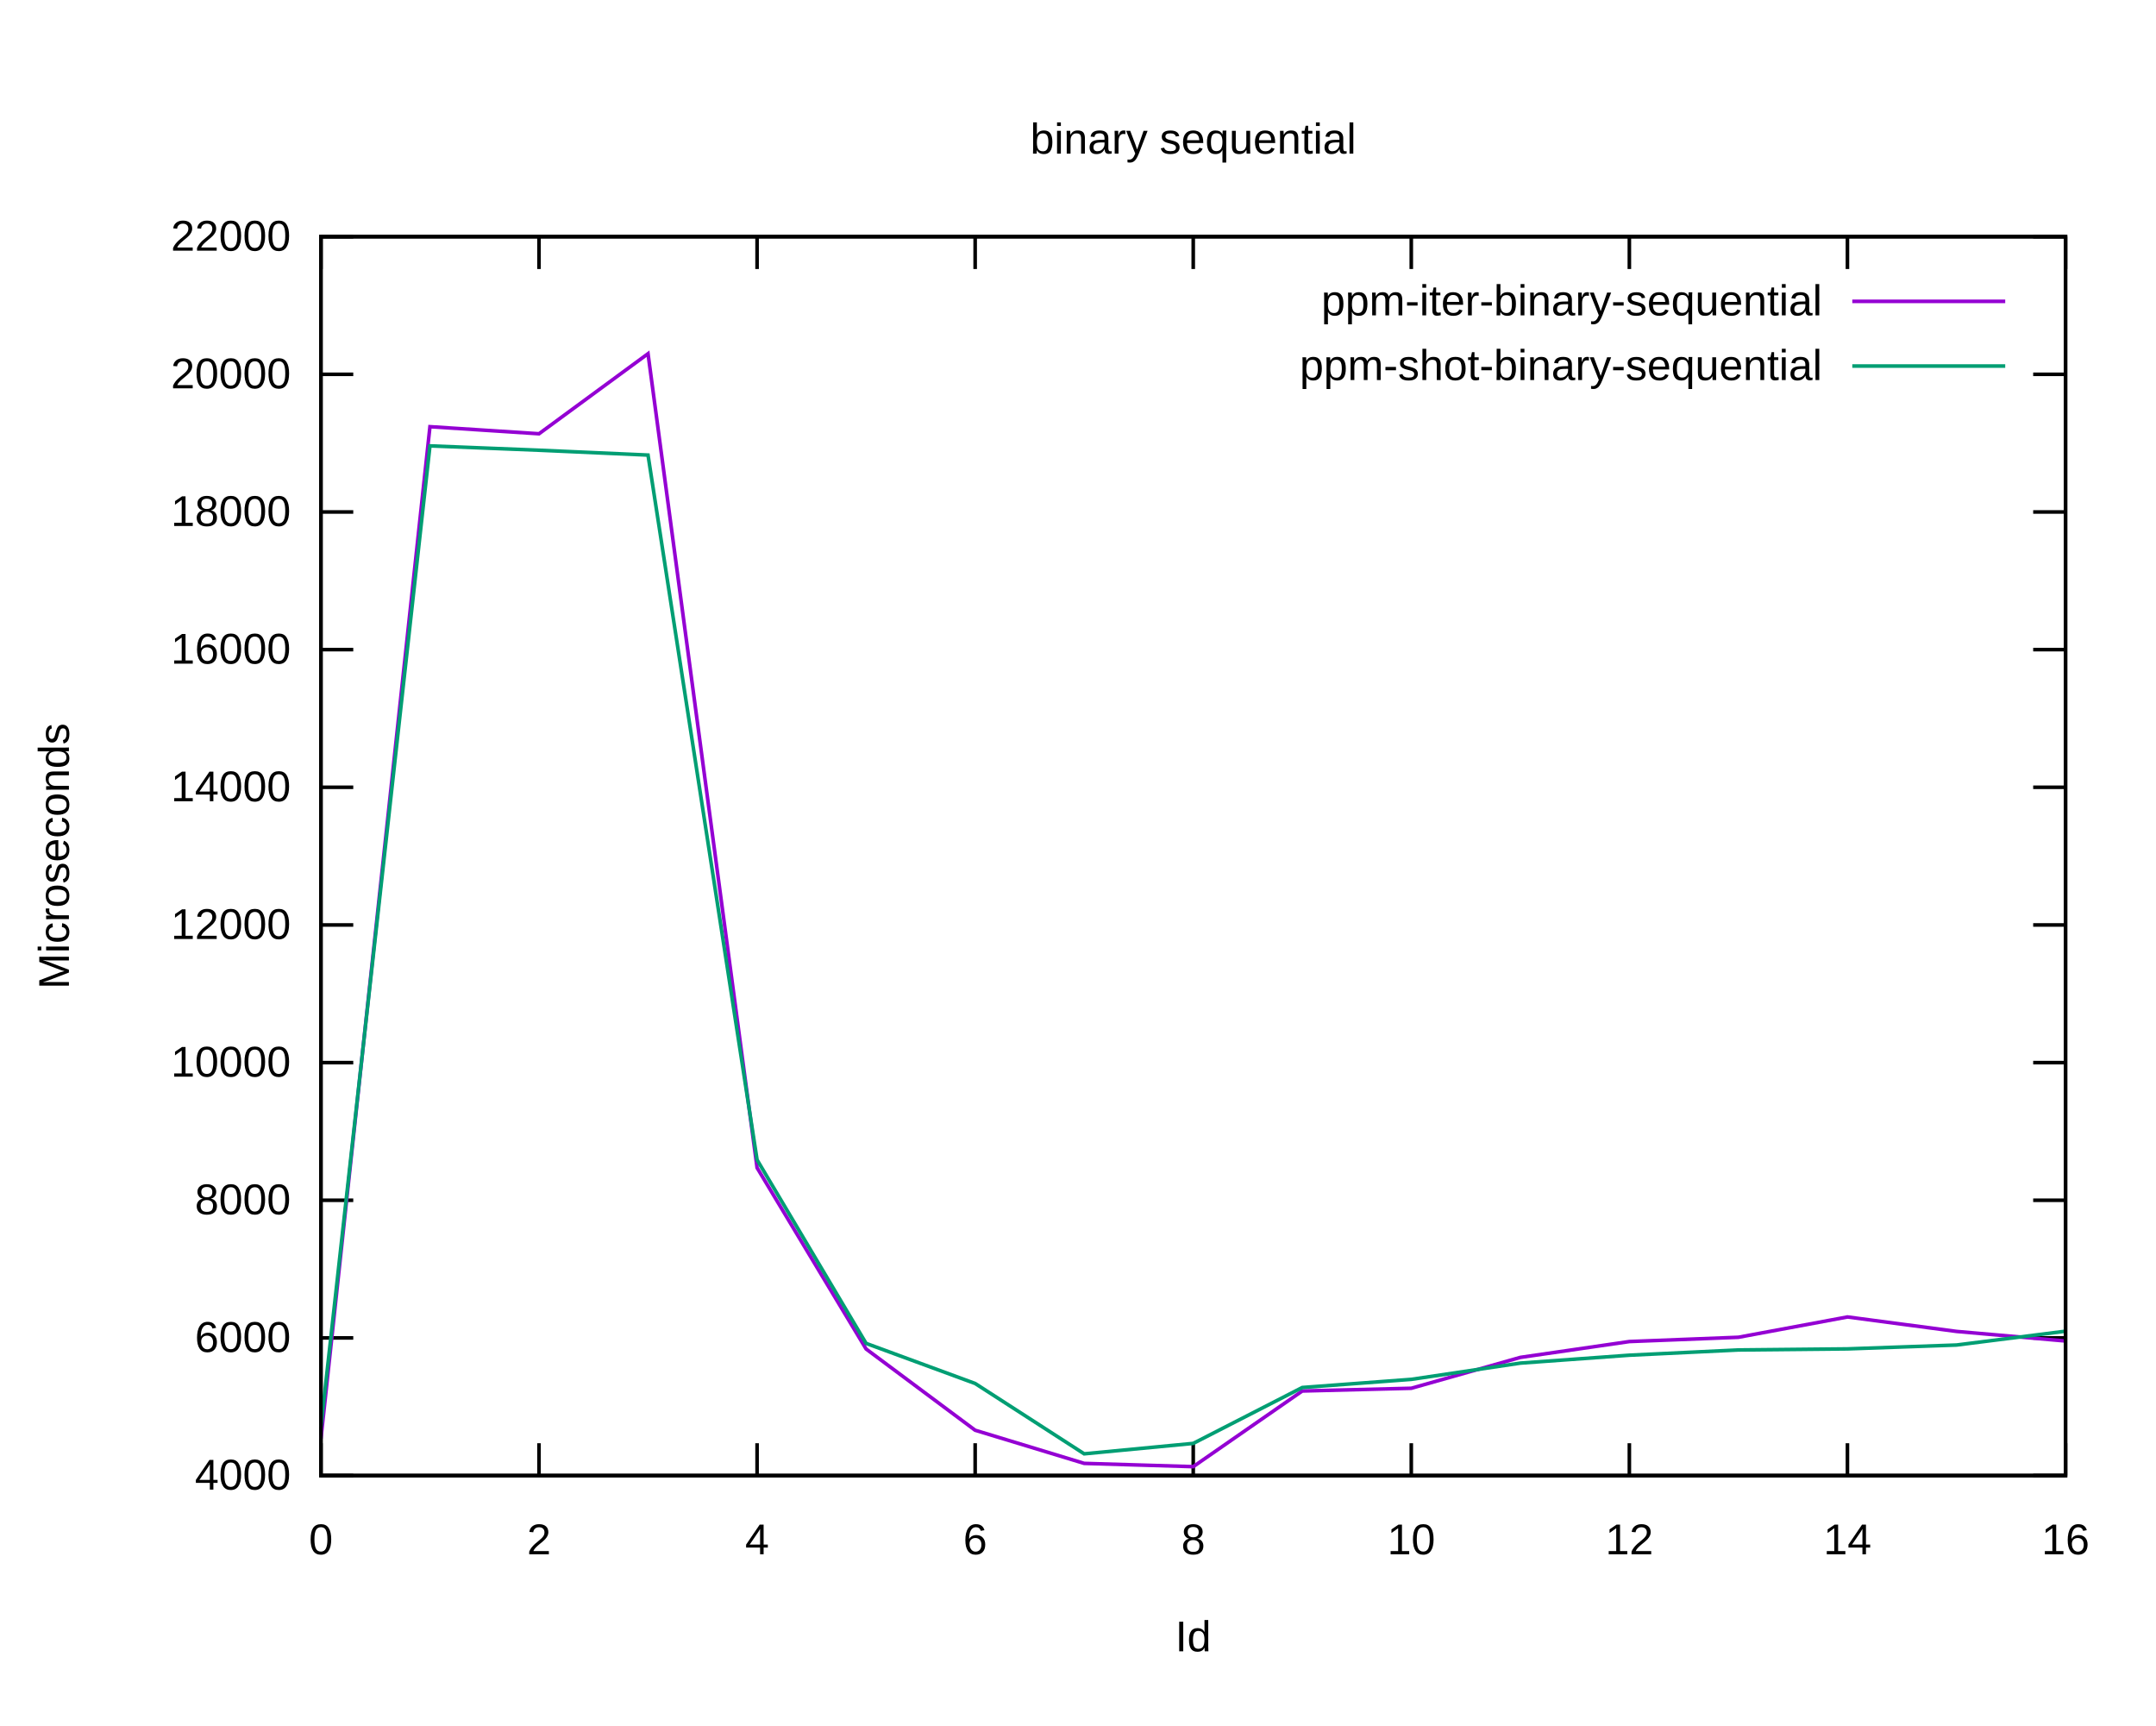
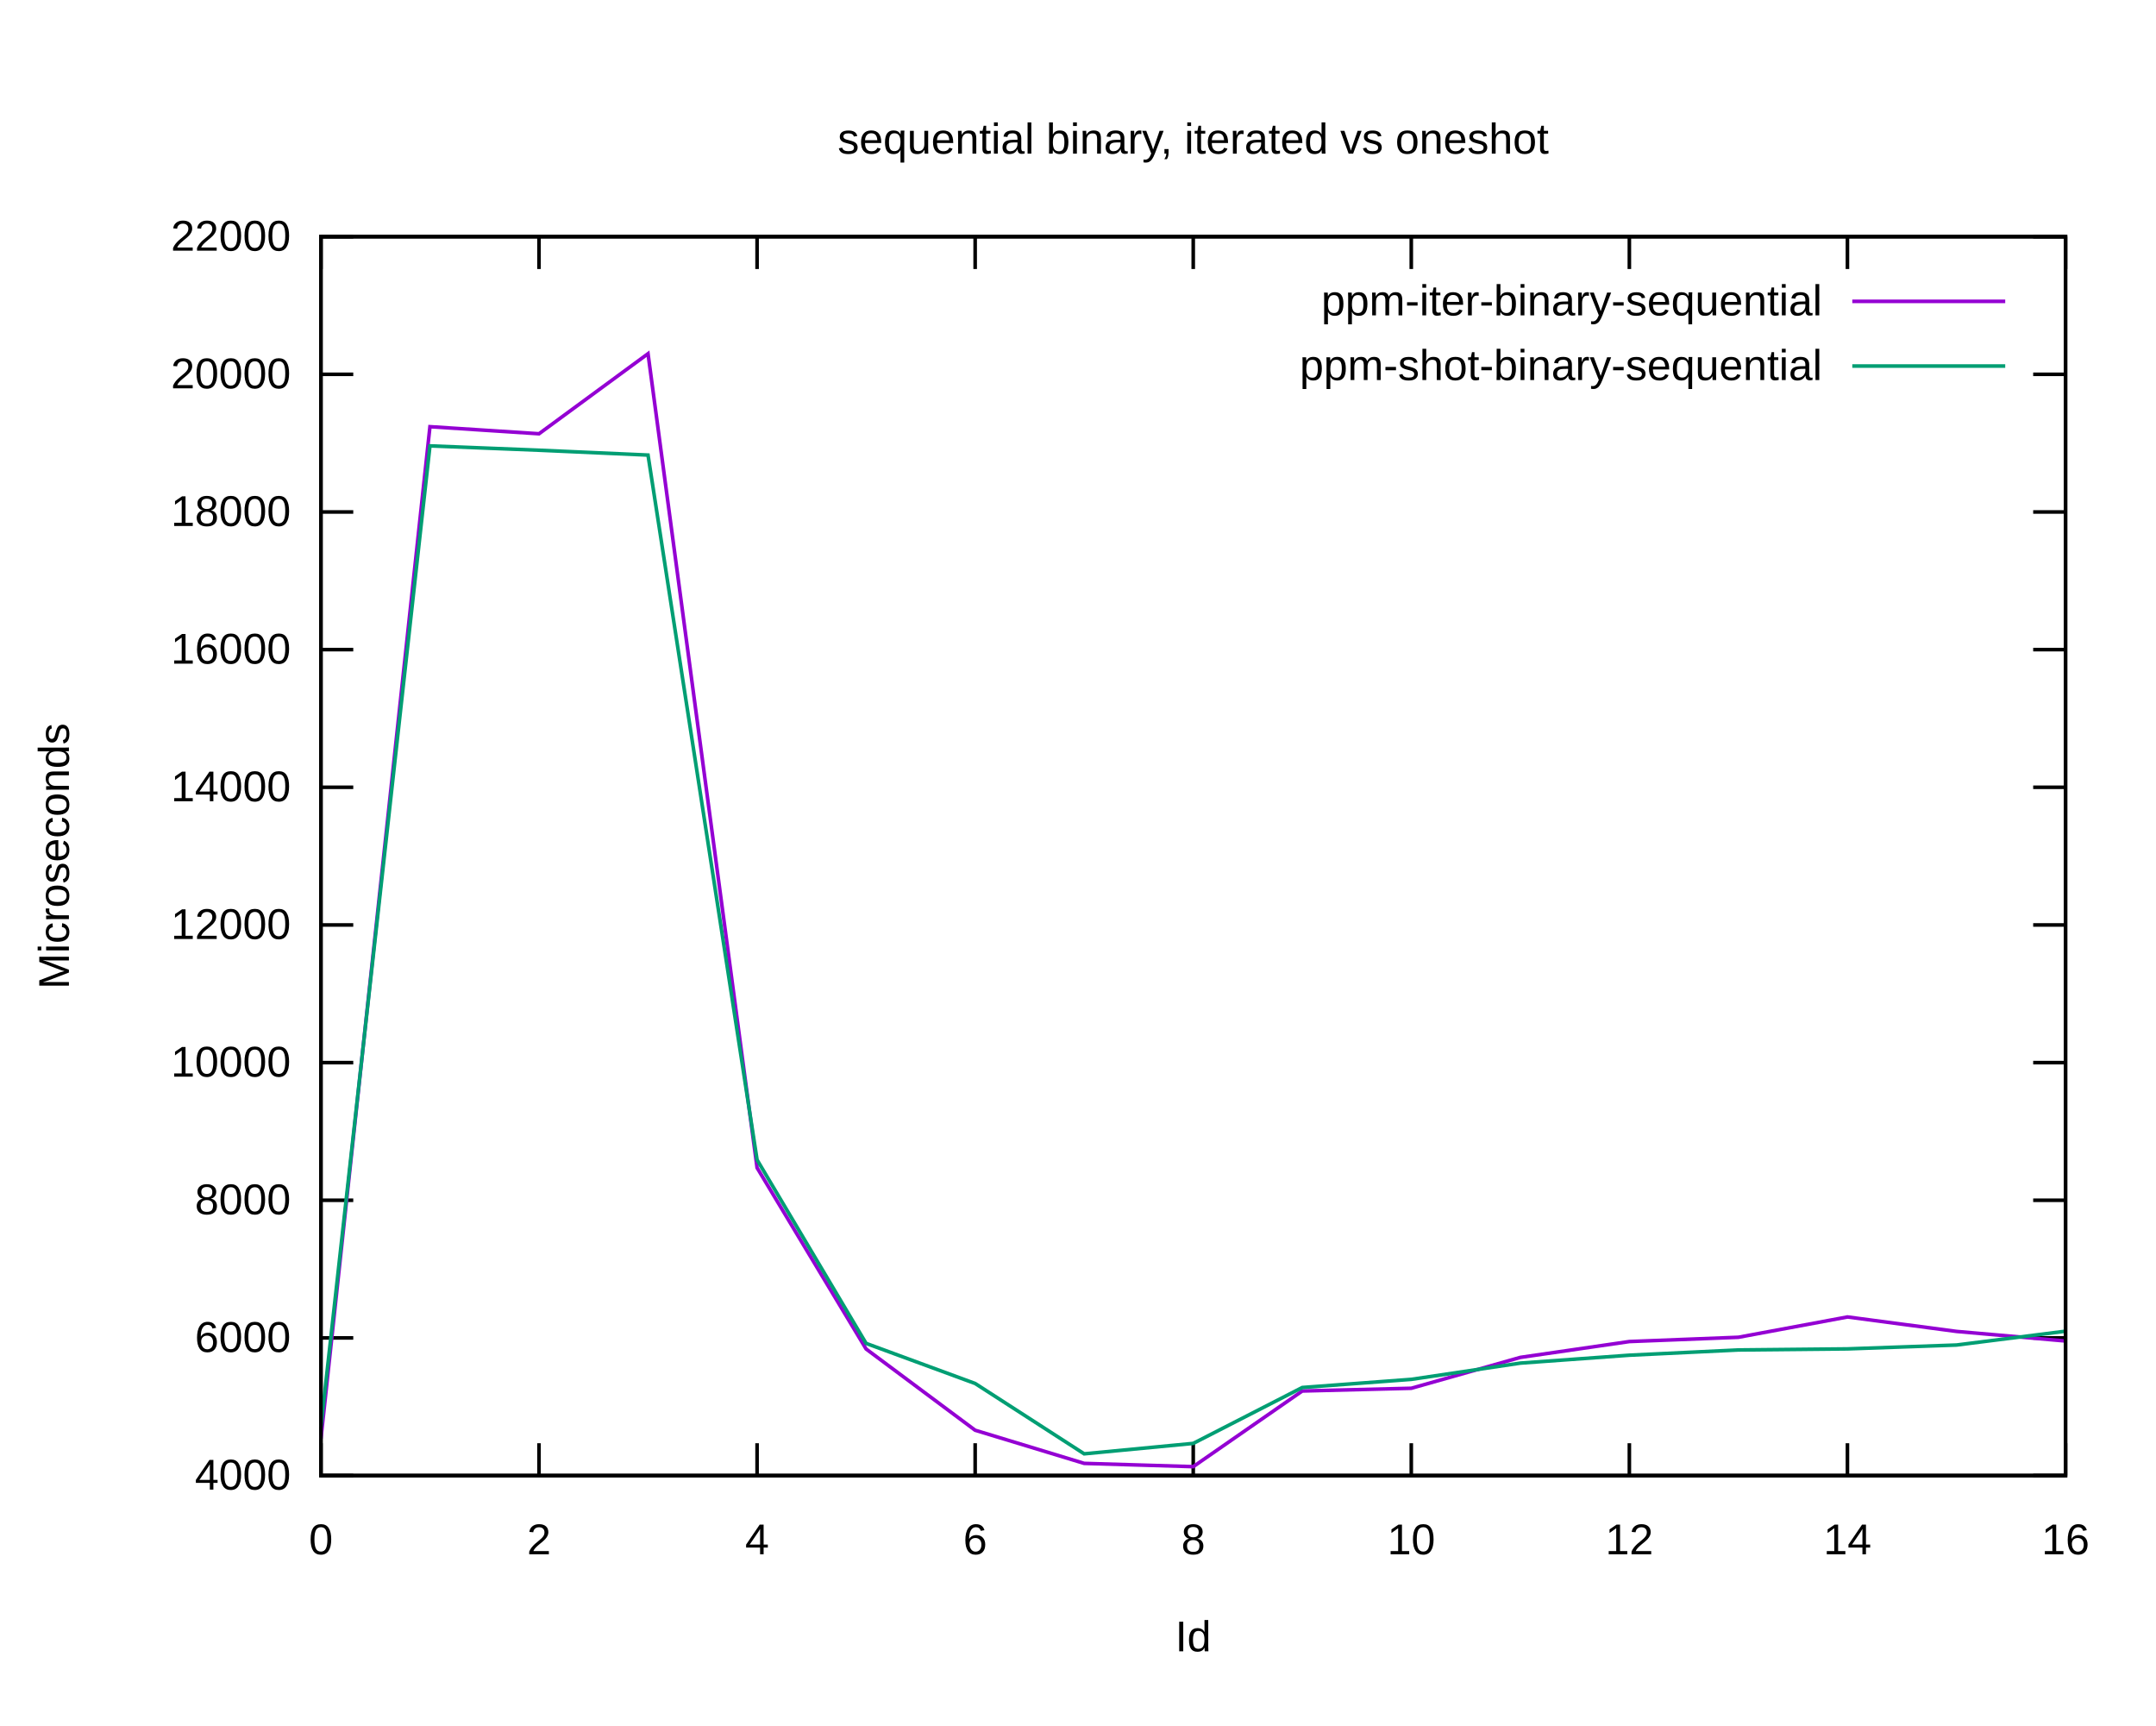
<svg xmlns="http://www.w3.org/2000/svg" xmlns:xlink="http://www.w3.org/1999/xlink" viewBox="0 0 600 480">
  <g id="gnuplot_canvas">
    <rect x="0" y="0" width="600" height="480" fill="none" />
    <defs>
      <circle id="gpDot" r="0.5" stroke-width="0.5" stroke="currentColor" />
      <path id="gpPt0" stroke-width="0.222" stroke="currentColor" d="M-1,0 h2 M0,-1 v2" />
      <path id="gpPt1" stroke-width="0.222" stroke="currentColor" d="M-1,-1 L1,1 M1,-1 L-1,1" />
      <path id="gpPt2" stroke-width="0.222" stroke="currentColor" d="M-1,0 L1,0 M0,-1 L0,1 M-1,-1 L1,1 M-1,1 L1,-1" />
      <rect id="gpPt3" stroke-width="0.222" stroke="currentColor" x="-1" y="-1" width="2" height="2" />
      <rect id="gpPt4" stroke-width="0.222" stroke="currentColor" fill="currentColor" x="-1" y="-1" width="2" height="2" />
      <circle id="gpPt5" stroke-width="0.222" stroke="currentColor" cx="0" cy="0" r="1" />
      <use xlink:href="#gpPt5" id="gpPt6" fill="currentColor" stroke="none" />
      <path id="gpPt7" stroke-width="0.222" stroke="currentColor" d="M0,-1.33 L-1.33,0.67 L1.33,0.67 z" />
      <use xlink:href="#gpPt7" id="gpPt8" fill="currentColor" stroke="none" />
      <use xlink:href="#gpPt7" id="gpPt9" stroke="currentColor" transform="rotate(180)" />
      <use xlink:href="#gpPt9" id="gpPt10" fill="currentColor" stroke="none" />
      <use xlink:href="#gpPt3" id="gpPt11" stroke="currentColor" transform="rotate(45)" />
      <use xlink:href="#gpPt11" id="gpPt12" fill="currentColor" stroke="none" />
      <path id="gpPt13" stroke-width="0.222" stroke="currentColor" d="M0,1.330 L1.265,0.411 L0.782,-1.067 L-0.782,-1.076 L-1.265,0.411 z" />
      <use xlink:href="#gpPt13" id="gpPt14" fill="currentColor" stroke="none" />
      <filter id="textbox" filterUnits="objectBoundingBox" x="0" y="0" height="1" width="1">
        <feFlood flood-color="white" flood-opacity="1" result="bgnd" />
        <feComposite in="SourceGraphic" in2="bgnd" operator="atop" />
      </filter>
      <filter id="greybox" filterUnits="objectBoundingBox" x="0" y="0" height="1" width="1">
        <feFlood flood-color="lightgrey" flood-opacity="1" result="grey" />
        <feComposite in="SourceGraphic" in2="grey" operator="atop" />
      </filter>
    </defs>
    <g fill="none" color="white" stroke="currentColor" stroke-width="1.00" stroke-linecap="butt" stroke-linejoin="miter">
</g>
    <g fill="none" color="black" stroke="currentColor" stroke-width="1.00" stroke-linecap="butt" stroke-linejoin="miter">
      <path stroke="black" d="M89.31,410.56 L98.31,410.56 M574.82,410.56 L565.82,410.56  " />
      <g transform="translate(80.92,414.46)" stroke="none" fill="black" font-family="Arial" font-size="12.00" text-anchor="end">
        <text>
          <tspan font-family="Arial"> 4000</tspan>
        </text>
      </g>
    </g>
    <g fill="none" color="black" stroke="currentColor" stroke-width="1.00" stroke-linecap="butt" stroke-linejoin="miter">
      <path stroke="black" d="M89.31,372.26 L98.31,372.26 M574.82,372.26 L565.82,372.26  " />
      <g transform="translate(80.92,376.16)" stroke="none" fill="black" font-family="Arial" font-size="12.00" text-anchor="end">
        <text>
          <tspan font-family="Arial"> 6000</tspan>
        </text>
      </g>
    </g>
    <g fill="none" color="black" stroke="currentColor" stroke-width="1.00" stroke-linecap="butt" stroke-linejoin="miter">
      <path stroke="black" d="M89.31,333.96 L98.31,333.96 M574.82,333.96 L565.82,333.96  " />
      <g transform="translate(80.92,337.86)" stroke="none" fill="black" font-family="Arial" font-size="12.00" text-anchor="end">
        <text>
          <tspan font-family="Arial"> 8000</tspan>
        </text>
      </g>
    </g>
    <g fill="none" color="black" stroke="currentColor" stroke-width="1.00" stroke-linecap="butt" stroke-linejoin="miter">
      <path stroke="black" d="M89.31,295.66 L98.31,295.66 M574.82,295.66 L565.82,295.66  " />
      <g transform="translate(80.92,299.56)" stroke="none" fill="black" font-family="Arial" font-size="12.00" text-anchor="end">
        <text>
          <tspan font-family="Arial"> 10000</tspan>
        </text>
      </g>
    </g>
    <g fill="none" color="black" stroke="currentColor" stroke-width="1.00" stroke-linecap="butt" stroke-linejoin="miter">
      <path stroke="black" d="M89.31,257.36 L98.31,257.36 M574.82,257.36 L565.82,257.36  " />
      <g transform="translate(80.92,261.26)" stroke="none" fill="black" font-family="Arial" font-size="12.00" text-anchor="end">
        <text>
          <tspan font-family="Arial"> 12000</tspan>
        </text>
      </g>
    </g>
    <g fill="none" color="black" stroke="currentColor" stroke-width="1.00" stroke-linecap="butt" stroke-linejoin="miter">
      <path stroke="black" d="M89.31,219.05 L98.31,219.05 M574.82,219.05 L565.82,219.05  " />
      <g transform="translate(80.92,222.95)" stroke="none" fill="black" font-family="Arial" font-size="12.00" text-anchor="end">
        <text>
          <tspan font-family="Arial"> 14000</tspan>
        </text>
      </g>
    </g>
    <g fill="none" color="black" stroke="currentColor" stroke-width="1.00" stroke-linecap="butt" stroke-linejoin="miter">
      <path stroke="black" d="M89.31,180.75 L98.31,180.75 M574.82,180.75 L565.82,180.75  " />
      <g transform="translate(80.92,184.65)" stroke="none" fill="black" font-family="Arial" font-size="12.00" text-anchor="end">
        <text>
          <tspan font-family="Arial"> 16000</tspan>
        </text>
      </g>
    </g>
    <g fill="none" color="black" stroke="currentColor" stroke-width="1.00" stroke-linecap="butt" stroke-linejoin="miter">
      <path stroke="black" d="M89.31,142.45 L98.31,142.45 M574.82,142.45 L565.82,142.45  " />
      <g transform="translate(80.92,146.35)" stroke="none" fill="black" font-family="Arial" font-size="12.00" text-anchor="end">
        <text>
          <tspan font-family="Arial"> 18000</tspan>
        </text>
      </g>
    </g>
    <g fill="none" color="black" stroke="currentColor" stroke-width="1.00" stroke-linecap="butt" stroke-linejoin="miter">
      <path stroke="black" d="M89.31,104.15 L98.31,104.15 M574.82,104.15 L565.82,104.15  " />
      <g transform="translate(80.92,108.05)" stroke="none" fill="black" font-family="Arial" font-size="12.00" text-anchor="end">
        <text>
          <tspan font-family="Arial"> 20000</tspan>
        </text>
      </g>
    </g>
    <g fill="none" color="black" stroke="currentColor" stroke-width="1.00" stroke-linecap="butt" stroke-linejoin="miter">
      <path stroke="black" d="M89.31,65.85 L98.31,65.85 M574.82,65.85 L565.82,65.85  " />
      <g transform="translate(80.92,69.75)" stroke="none" fill="black" font-family="Arial" font-size="12.00" text-anchor="end">
        <text>
          <tspan font-family="Arial"> 22000</tspan>
        </text>
      </g>
    </g>
    <g fill="none" color="black" stroke="currentColor" stroke-width="1.00" stroke-linecap="butt" stroke-linejoin="miter">
      <path stroke="black" d="M89.31,410.56 L89.31,401.56 M89.31,65.85 L89.31,74.85  " />
      <g transform="translate(89.31,432.46)" stroke="none" fill="black" font-family="Arial" font-size="12.00" text-anchor="middle">
        <text>
          <tspan font-family="Arial"> 0</tspan>
        </text>
      </g>
    </g>
    <g fill="none" color="black" stroke="currentColor" stroke-width="1.00" stroke-linecap="butt" stroke-linejoin="miter">
      <path stroke="black" d="M150.00,410.56 L150.00,401.56 M150.00,65.85 L150.00,74.85  " />
      <g transform="translate(150.00,432.46)" stroke="none" fill="black" font-family="Arial" font-size="12.00" text-anchor="middle">
        <text>
          <tspan font-family="Arial"> 2</tspan>
        </text>
      </g>
    </g>
    <g fill="none" color="black" stroke="currentColor" stroke-width="1.00" stroke-linecap="butt" stroke-linejoin="miter">
      <path stroke="black" d="M210.69,410.56 L210.69,401.56 M210.69,65.85 L210.69,74.85  " />
      <g transform="translate(210.69,432.46)" stroke="none" fill="black" font-family="Arial" font-size="12.00" text-anchor="middle">
        <text>
          <tspan font-family="Arial"> 4</tspan>
        </text>
      </g>
    </g>
    <g fill="none" color="black" stroke="currentColor" stroke-width="1.00" stroke-linecap="butt" stroke-linejoin="miter">
      <path stroke="black" d="M271.38,410.56 L271.38,401.56 M271.38,65.85 L271.38,74.85  " />
      <g transform="translate(271.38,432.46)" stroke="none" fill="black" font-family="Arial" font-size="12.00" text-anchor="middle">
        <text>
          <tspan font-family="Arial"> 6</tspan>
        </text>
      </g>
    </g>
    <g fill="none" color="black" stroke="currentColor" stroke-width="1.00" stroke-linecap="butt" stroke-linejoin="miter">
      <path stroke="black" d="M332.07,410.56 L332.07,401.56 M332.07,65.85 L332.07,74.85  " />
      <g transform="translate(332.07,432.46)" stroke="none" fill="black" font-family="Arial" font-size="12.00" text-anchor="middle">
        <text>
          <tspan font-family="Arial"> 8</tspan>
        </text>
      </g>
    </g>
    <g fill="none" color="black" stroke="currentColor" stroke-width="1.00" stroke-linecap="butt" stroke-linejoin="miter">
      <path stroke="black" d="M392.75,410.56 L392.75,401.56 M392.75,65.85 L392.75,74.85  " />
      <g transform="translate(392.75,432.46)" stroke="none" fill="black" font-family="Arial" font-size="12.00" text-anchor="middle">
        <text>
          <tspan font-family="Arial"> 10</tspan>
        </text>
      </g>
    </g>
    <g fill="none" color="black" stroke="currentColor" stroke-width="1.00" stroke-linecap="butt" stroke-linejoin="miter">
      <path stroke="black" d="M453.44,410.56 L453.44,401.56 M453.44,65.85 L453.44,74.85  " />
      <g transform="translate(453.44,432.46)" stroke="none" fill="black" font-family="Arial" font-size="12.00" text-anchor="middle">
        <text>
          <tspan font-family="Arial"> 12</tspan>
        </text>
      </g>
    </g>
    <g fill="none" color="black" stroke="currentColor" stroke-width="1.00" stroke-linecap="butt" stroke-linejoin="miter">
      <path stroke="black" d="M514.13,410.56 L514.13,401.56 M514.13,65.85 L514.13,74.85  " />
      <g transform="translate(514.13,432.46)" stroke="none" fill="black" font-family="Arial" font-size="12.00" text-anchor="middle">
        <text>
          <tspan font-family="Arial"> 14</tspan>
        </text>
      </g>
    </g>
    <g fill="none" color="black" stroke="currentColor" stroke-width="1.00" stroke-linecap="butt" stroke-linejoin="miter">
      <path stroke="black" d="M574.82,410.56 L574.82,401.56 M574.82,65.85 L574.82,74.85  " />
      <g transform="translate(574.82,432.46)" stroke="none" fill="black" font-family="Arial" font-size="12.00" text-anchor="middle">
        <text>
          <tspan font-family="Arial"> 16</tspan>
        </text>
      </g>
    </g>
    <g fill="none" color="black" stroke="currentColor" stroke-width="1.00" stroke-linecap="butt" stroke-linejoin="miter">
</g>
    <g fill="none" color="black" stroke="currentColor" stroke-width="1.00" stroke-linecap="butt" stroke-linejoin="miter">
      <path stroke="black" d="M89.31,65.85 L89.31,410.56 L574.82,410.56 L574.82,65.85 L89.31,65.85 Z  " />
    </g>
    <g fill="none" color="black" stroke="currentColor" stroke-width="1.00" stroke-linecap="butt" stroke-linejoin="miter">
      <g transform="translate(19.18,238.21) rotate(270)" stroke="none" fill="black" font-family="Arial" font-size="12.00" text-anchor="middle">
        <text>
          <tspan font-family="Arial">Microseconds</tspan>
        </text>
      </g>
    </g>
    <g fill="none" color="black" stroke="currentColor" stroke-width="1.00" stroke-linecap="butt" stroke-linejoin="miter">
      <g transform="translate(332.06,459.46)" stroke="none" fill="black" font-family="Arial" font-size="12.00" text-anchor="middle">
        <text>
          <tspan font-family="Arial">Id</tspan>
        </text>
      </g>
    </g>
    <g fill="none" color="black" stroke="currentColor" stroke-width="1.00" stroke-linecap="butt" stroke-linejoin="miter">
</g>
    <g id="gnuplot_plot_1">
      <g fill="none" color="black" stroke="currentColor" stroke-width="1.00" stroke-linecap="butt" stroke-linejoin="miter">
        <g transform="translate(507.09,87.75)" stroke="none" fill="black" font-family="Arial" font-size="12.00" text-anchor="end">
          <text>
            <tspan font-family="Arial">ppm-iter-binary-sequential</tspan>
          </text>
        </g>
      </g>
      <g fill="none" color="black" stroke="currentColor" stroke-width="1.00" stroke-linecap="butt" stroke-linejoin="miter">
        <path stroke="rgb(148,   0, 211)" d="M515.48,83.85 L558.04,83.85 M89.31,400.31 L119.65,118.72 L150.00,120.69 L180.34,98.41 L210.69,324.93 L241.03,375.34   L271.38,397.95 L301.72,407.17 L332.07,408.08 L362.41,387.03 L392.75,386.27 L423.10,377.68 L453.44,373.27 L483.79,372.08   L514.13,366.43 L544.48,370.45 L574.82,373.12  " />
      </g>
    </g>
    <g id="gnuplot_plot_2">
      <g fill="none" color="black" stroke="currentColor" stroke-width="1.00" stroke-linecap="butt" stroke-linejoin="miter">
        <g transform="translate(507.09,105.75)" stroke="none" fill="black" font-family="Arial" font-size="12.00" text-anchor="end">
          <text>
            <tspan font-family="Arial">ppm-shot-binary-sequential</tspan>
          </text>
        </g>
      </g>
      <g fill="none" color="black" stroke="currentColor" stroke-width="1.00" stroke-linecap="butt" stroke-linejoin="miter">
        <path stroke="rgb(  0, 158, 115)" d="M515.48,101.85 L558.04,101.85 M89.31,396.99 L119.65,124.06 L150.00,125.27 L180.34,126.62 L210.69,322.71 L241.03,373.78   L271.38,384.94 L301.72,404.51 L332.07,401.61 L362.41,386.06 L392.75,383.79 L423.10,379.27 L453.44,377.07 L483.79,375.61   L514.13,375.31 L544.48,374.24 L574.82,370.39  " />
      </g>
    </g>
    <g fill="none" color="white" stroke="rgb(  0, 158, 115)" stroke-width="2.00" stroke-linecap="butt" stroke-linejoin="miter">
</g>
    <g fill="none" color="black" stroke="currentColor" stroke-width="2.00" stroke-linecap="butt" stroke-linejoin="miter">
</g>
    <g fill="none" color="black" stroke="black" stroke-width="1.00" stroke-linecap="butt" stroke-linejoin="miter">
</g>
    <g fill="none" color="black" stroke="currentColor" stroke-width="1.00" stroke-linecap="butt" stroke-linejoin="miter">
      <path stroke="black" d="M89.31,65.85 L89.31,410.56 L574.82,410.56 L574.82,65.85 L89.31,65.85 Z  " />
    </g>
    <g fill="none" color="black" stroke="currentColor" stroke-width="1.00" stroke-linecap="butt" stroke-linejoin="miter">
      <g transform="translate(332.06,42.75)" stroke="none" fill="black" font-family="Arial" font-size="12.00" text-anchor="middle">
        <text>
-           <tspan font-family="Arial">binary sequential</tspan>
+           <tspan font-family="Arial">sequential binary, iterated vs oneshot</tspan>
        </text>
      </g>
    </g>
    <g fill="none" color="black" stroke="currentColor" stroke-width="1.00" stroke-linecap="butt" stroke-linejoin="miter">
</g>
  </g>
</svg>
